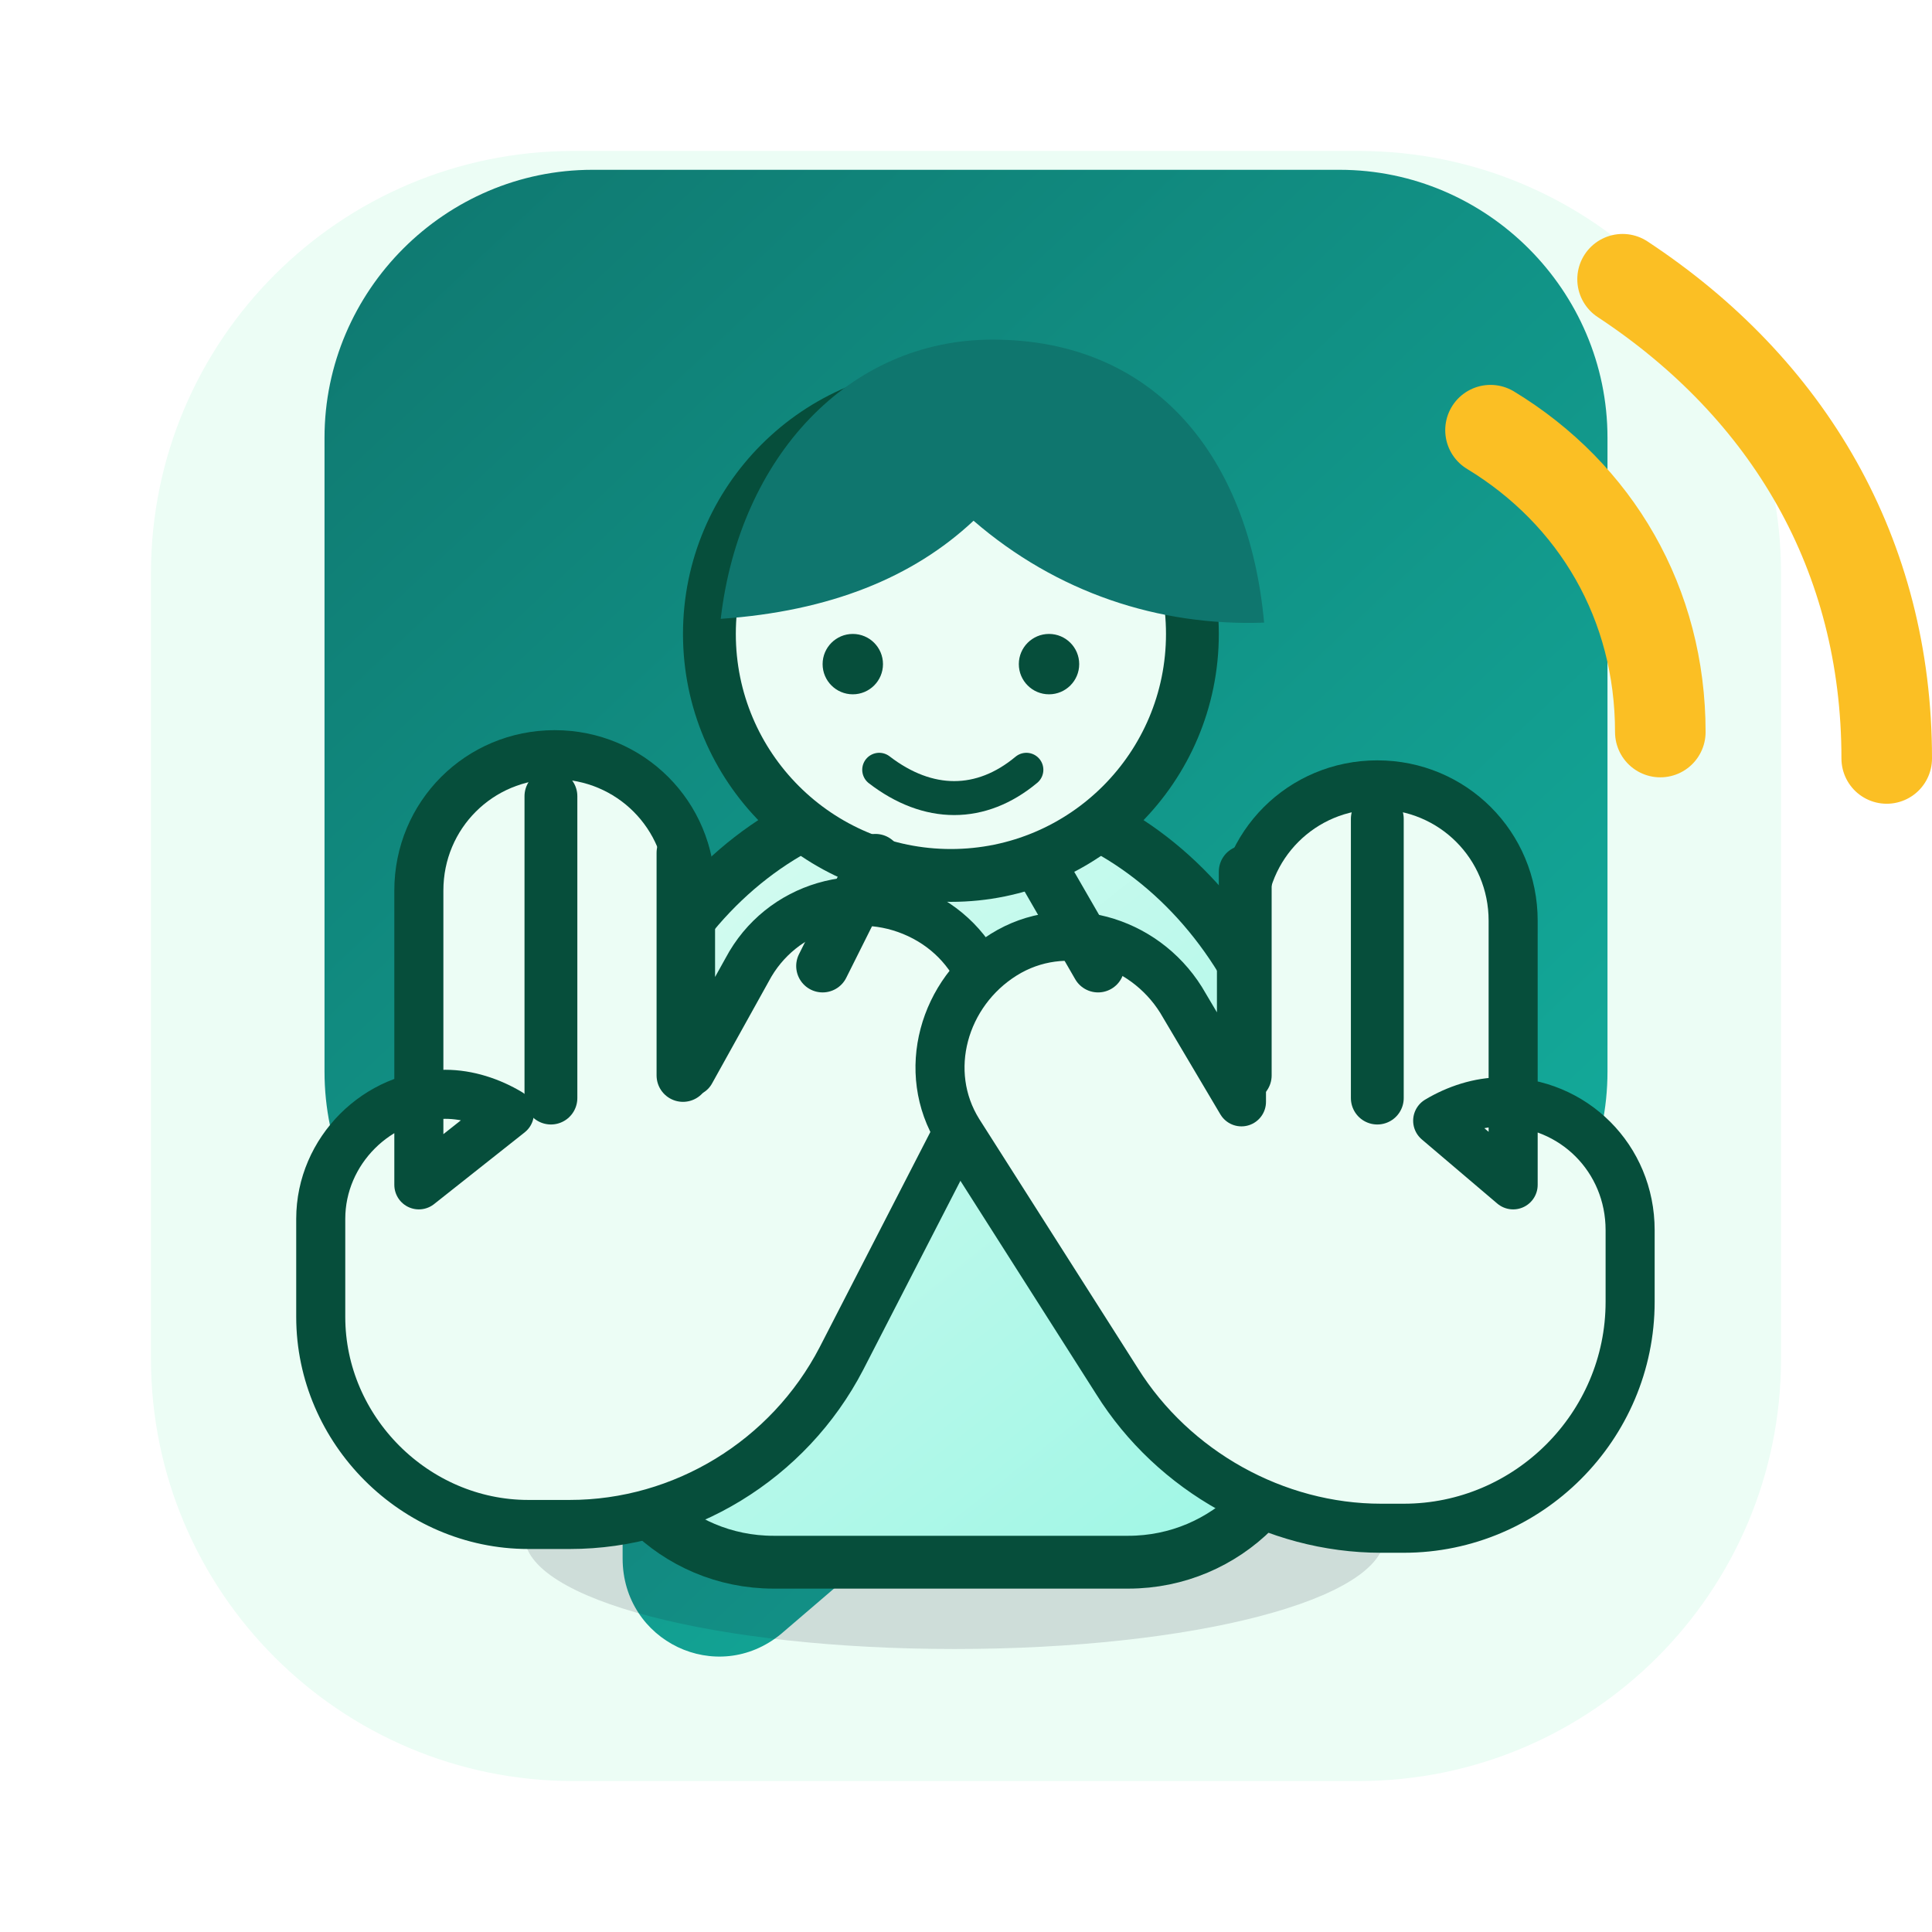
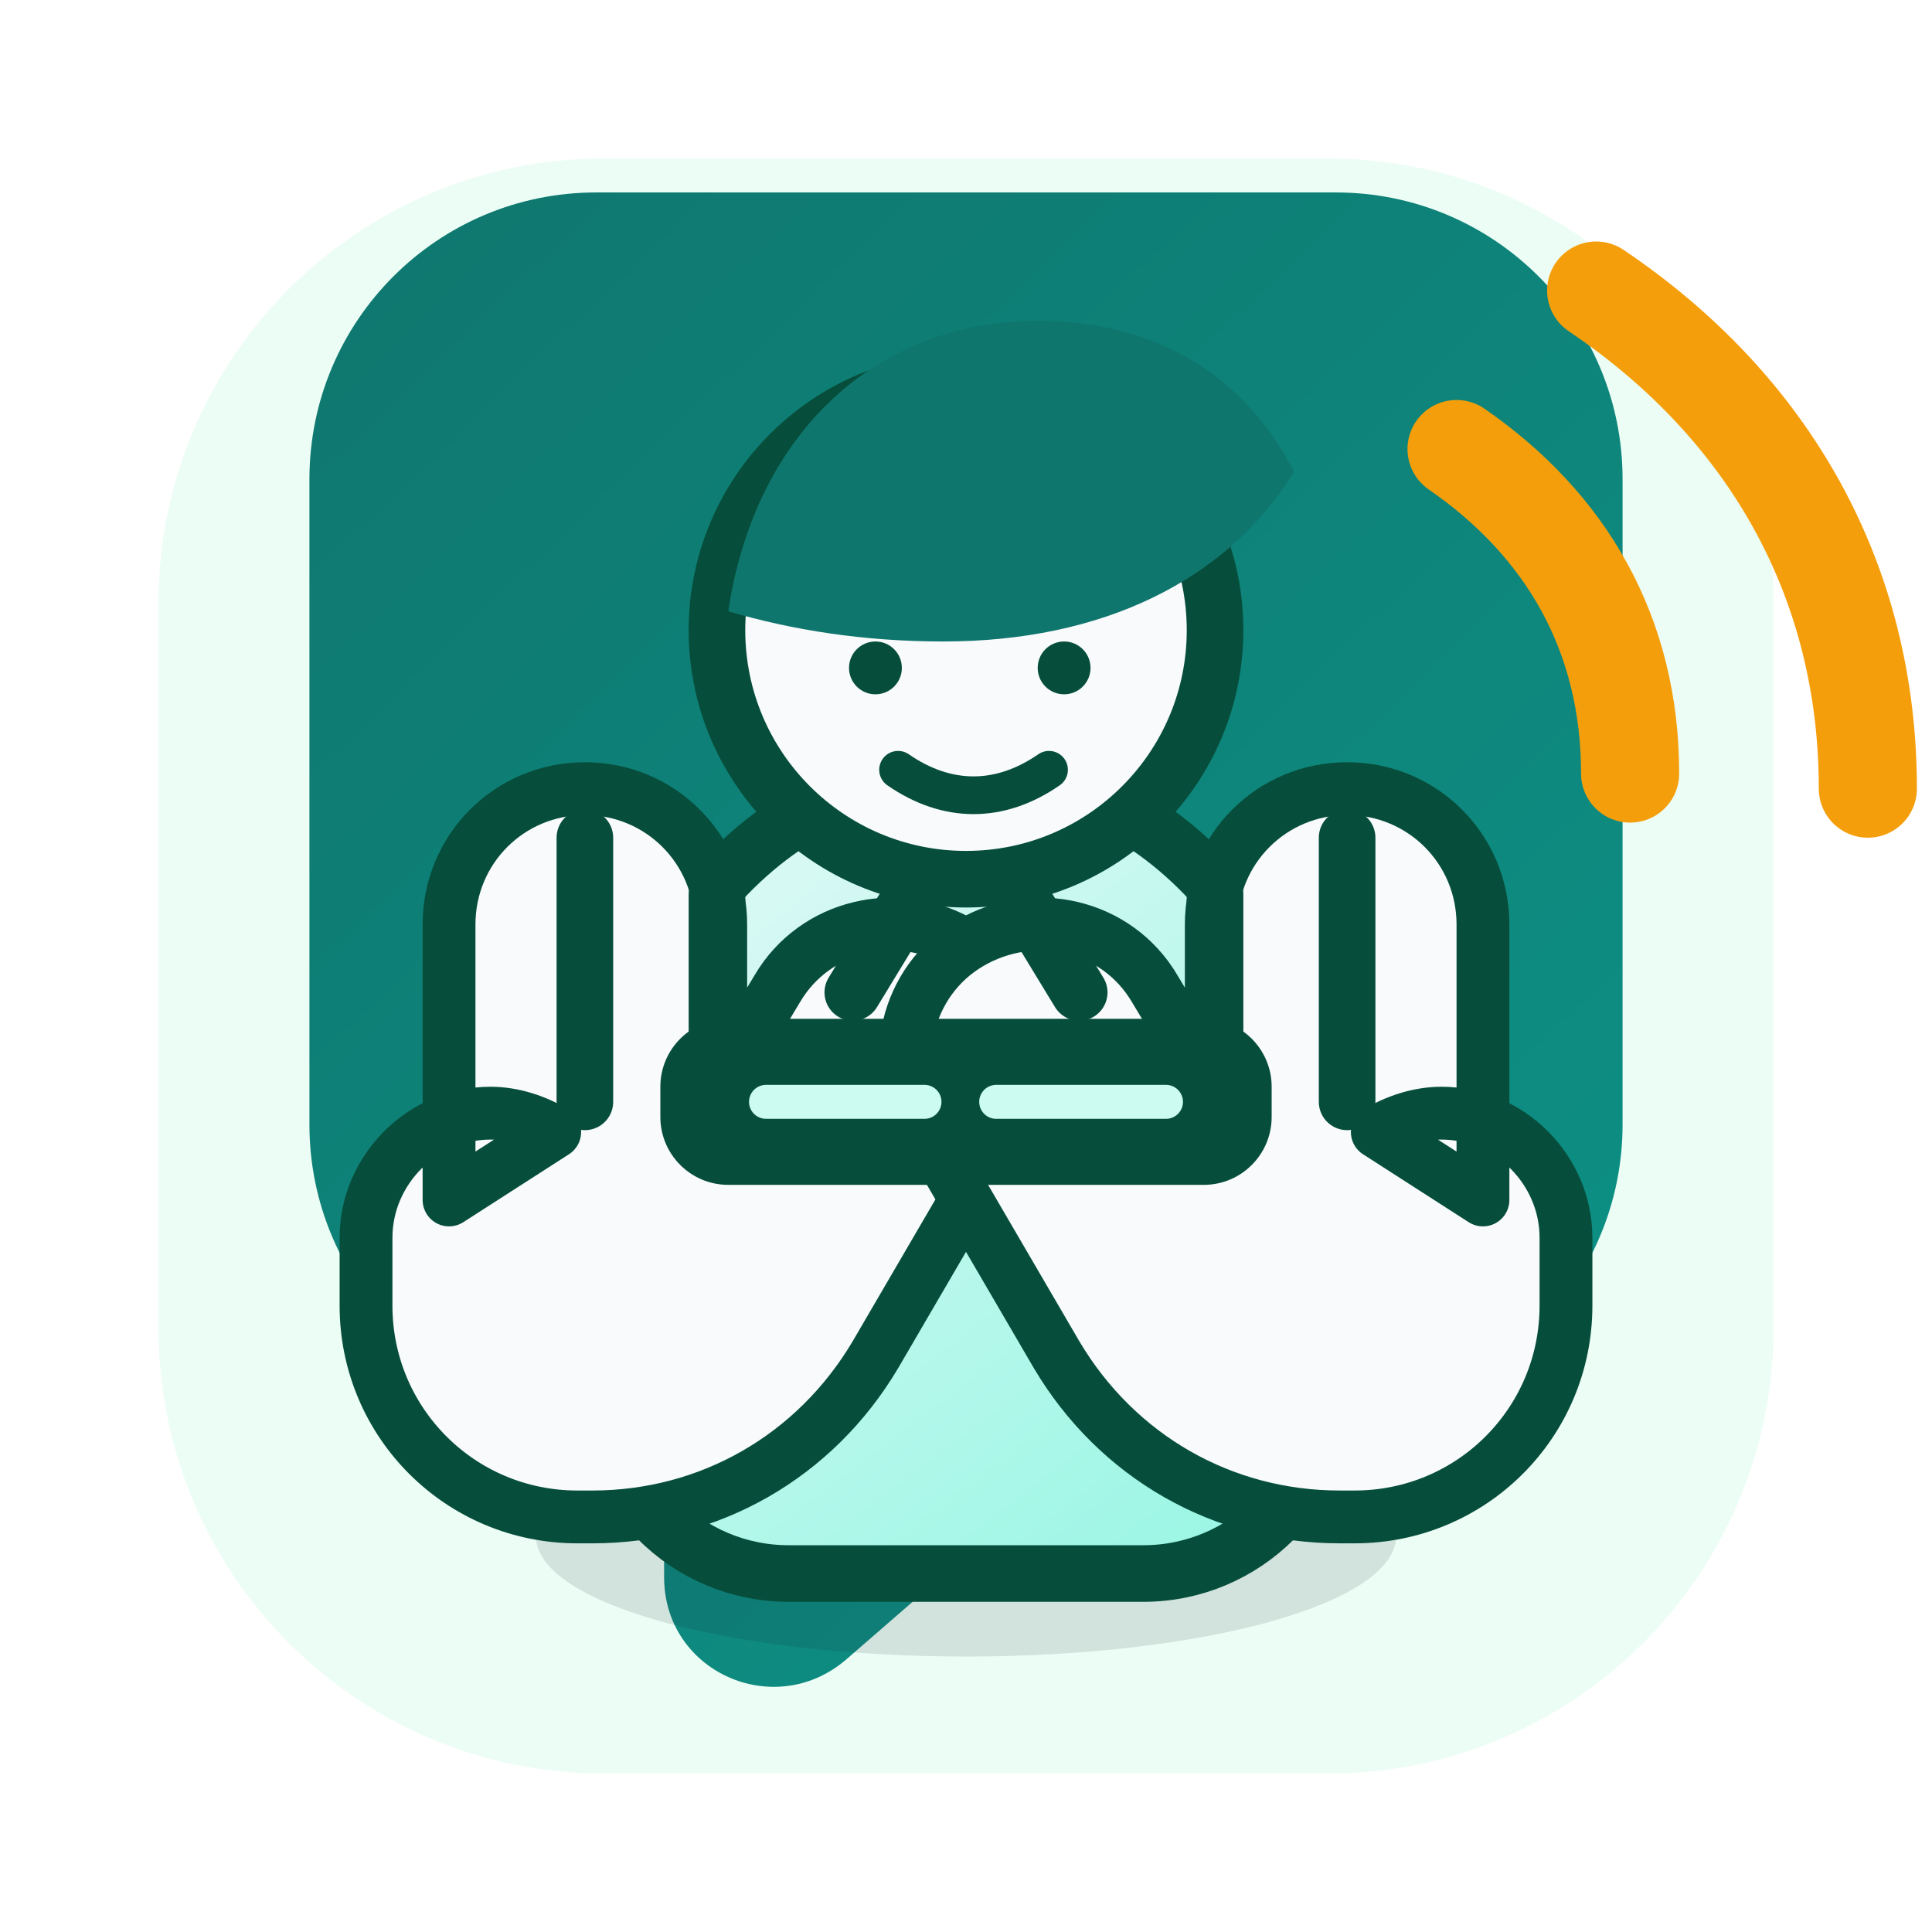
<svg xmlns="http://www.w3.org/2000/svg" viewBox="0 0 512 512" role="img" aria-labelledby="title desc">
  <defs>
-     <linearGradient id="bg" x1="64" x2="448" y1="52" y2="460" gradientUnits="userSpaceOnUse">
+     <linearGradient id="bg" x1="64" x2="448" y1="56" y2="456" gradientUnits="userSpaceOnUse">
      <stop offset="0" stop-color="#0f766e" />
-       <stop offset="1" stop-color="#14b8a6" />
+       <stop offset="1" stop-color="#0d9488" />
    </linearGradient>
-     <linearGradient id="skin" x1="140" x2="365" y1="130" y2="412" gradientUnits="userSpaceOnUse">
-       <stop offset="0" stop-color="#ecfdf5" />
+     <linearGradient id="mint" x1="154" x2="358" y1="124" y2="395" gradientUnits="userSpaceOnUse">
+       <stop offset="0" stop-color="#f8fafc" />
      <stop offset="1" stop-color="#99f6e4" />
    </linearGradient>
  </defs>
-   <rect x="40" y="40" width="432" height="432" rx="112" fill="#ecfdf5" />
-   <path fill="url(#bg)" d="M86 116c0-39 32-71 71-71h198c39 0 71 32 71 71v168c0 39-32 71-71 71h-57l-91 78c-17 14-42 2-42-20v-58h-8c-39 0-71-32-71-71V116Z" />
-   <path fill="none" stroke="#fbbf24" stroke-linecap="round" stroke-width="24" d="M395 114c28 17 45 46 45 80M430 74c44 29 70 73 70 127" />
-   <path fill="#0f172a" opacity=".14" d="M139 407c0-33 51-60 114-60s114 27 114 60c0 17-51 30-114 30s-114-13-114-30Z" />
-   <path fill="url(#skin)" stroke="#064e3b" stroke-linejoin="round" stroke-width="14" d="M158 317c0-60 41-108 94-108s94 48 94 108v50c0 26-21 47-47 47h-94c-26 0-47-21-47-47v-50Z" />
-   <circle cx="252" cy="168" r="64" fill="#ecfdf5" stroke="#064e3b" stroke-width="14" />
-   <path fill="#0f766e" d="M191 164c5-43 34-74 72-74 43 0 68 31 72 75-28 1-55-8-77-27-16 15-38 24-67 26Z" />
-   <circle cx="226" cy="176" r="8" fill="#064e3b" />
-   <circle cx="278" cy="176" r="8" fill="#064e3b" />
-   <path fill="none" stroke="#064e3b" stroke-linecap="round" stroke-width="9" d="M233 204c13 10 27 10 39 0" />
-   <path fill="none" stroke="#f59e0b" stroke-linecap="round" stroke-width="14" d="M202 270h101" />
-   <path fill="#ecfdf5" stroke="#064e3b" stroke-linejoin="round" stroke-width="13" d="M111 314v-78c0-20 16-36 36-36s36 16 36 36v48l15-27c9-17 30-23 47-14s23 30 14 47l-36 70c-14 27-42 44-72 44h-11c-30 0-55-25-55-55v-26c0-18 15-33 33-33 6 0 12 2 17 5Z" />
-   <path fill="none" stroke="#064e3b" stroke-linecap="round" stroke-width="14" d="M146 291v-80M181 285v-59M218 256l14-28" />
-   <path fill="#ecfdf5" stroke="#064e3b" stroke-linejoin="round" stroke-width="13" d="M401 314v-70c0-20-16-36-36-36s-36 16-36 36v48l-16-27c-10-16-31-22-47-12s-22 31-12 47l42 66c15 24 42 39 70 39h6c33 0 60-27 60-60v-19c0-19-15-34-34-34-6 0-12 2-17 5Z" />
-   <path fill="none" stroke="#064e3b" stroke-linecap="round" stroke-width="14" d="M365 291v-74M330 285v-54M291 256l-15-26" />
+   <rect x="42" y="42" width="428" height="428" rx="118" fill="#ecfdf5" />
+   <path fill="url(#bg)" d="M82 127c0-42 34-76 76-76h196c42 0 76 34 76 76v171c0 42-34 76-76 76h-54l-76 66c-19 16-48 3-48-22v-44h-18c-42 0-76-34-76-76V127Z" />
+   <path fill="none" stroke="#f59e0b" stroke-linecap="round" stroke-width="26" d="M386 119c29 20 46 49 46 86M423 77c46 31 72 77 72 132" />
+   <path fill="#0f172a" opacity=".12" d="M142 407c0-35 51-63 114-63s114 28 114 63c0 18-51 32-114 32s-114-14-114-32Z" />
+   <path fill="url(#mint)" stroke="#064e3b" stroke-linejoin="round" stroke-width="15" d="M160 318c0-63 42-114 96-114s96 51 96 114v50c0 27-22 49-49 49h-94c-27 0-49-22-49-49v-50Z" />
+   <circle cx="256" cy="167" r="66" fill="#f8fafc" stroke="#064e3b" stroke-width="15" />
+   <path fill="#0f766e" d="M193 162c7-47 39-77 82-77 32 0 55 15 68 40-18 29-51 45-93 45-21 0-40-3-57-8Z" />
+   <circle cx="232" cy="177" r="7" fill="#064e3b" />
+   <circle cx="282" cy="177" r="7" fill="#064e3b" />
+   <path fill="none" stroke="#064e3b" stroke-linecap="round" stroke-width="10" d="M238 204c13 9 27 9 40 0" />
+   <path fill="#f8fafc" stroke="#064e3b" stroke-linejoin="round" stroke-width="14" d="M119 318v-73c0-20 16-36 36-36s36 16 36 36v42l15-25c10-17 32-22 49-12s22 32 12 49l-35 60c-16 27-44 43-75 43h-4c-31 0-56-25-56-56v-18c0-18 15-33 33-33 6 0 12 2 17 5Z" />
+   <path fill="none" stroke="#064e3b" stroke-linecap="round" stroke-width="15" d="M155 292v-70M190 286v-49M226 263l14-23" />
+   <path fill="#f8fafc" stroke="#064e3b" stroke-linejoin="round" stroke-width="14" d="M393 318v-73c0-20-16-36-36-36s-36 16-36 36v42l-15-25c-10-17-32-22-49-12s-22 32-12 49l35 60c16 27 44 43 75 43h4c31 0 56-25 56-56v-18c0-18-15-33-33-33-6 0-12 2-17 5Z" />
+   <path fill="none" stroke="#064e3b" stroke-linecap="round" stroke-width="15" d="M357 292v-70M322 286v-49M286 263l-14-23" />
+   <rect x="175" y="270" width="162" height="44" rx="18" fill="#064e3b" />
+   <path d="M203 292h42M264 292h45" stroke="#ccfbf1" stroke-linecap="round" stroke-width="9" />
</svg>
